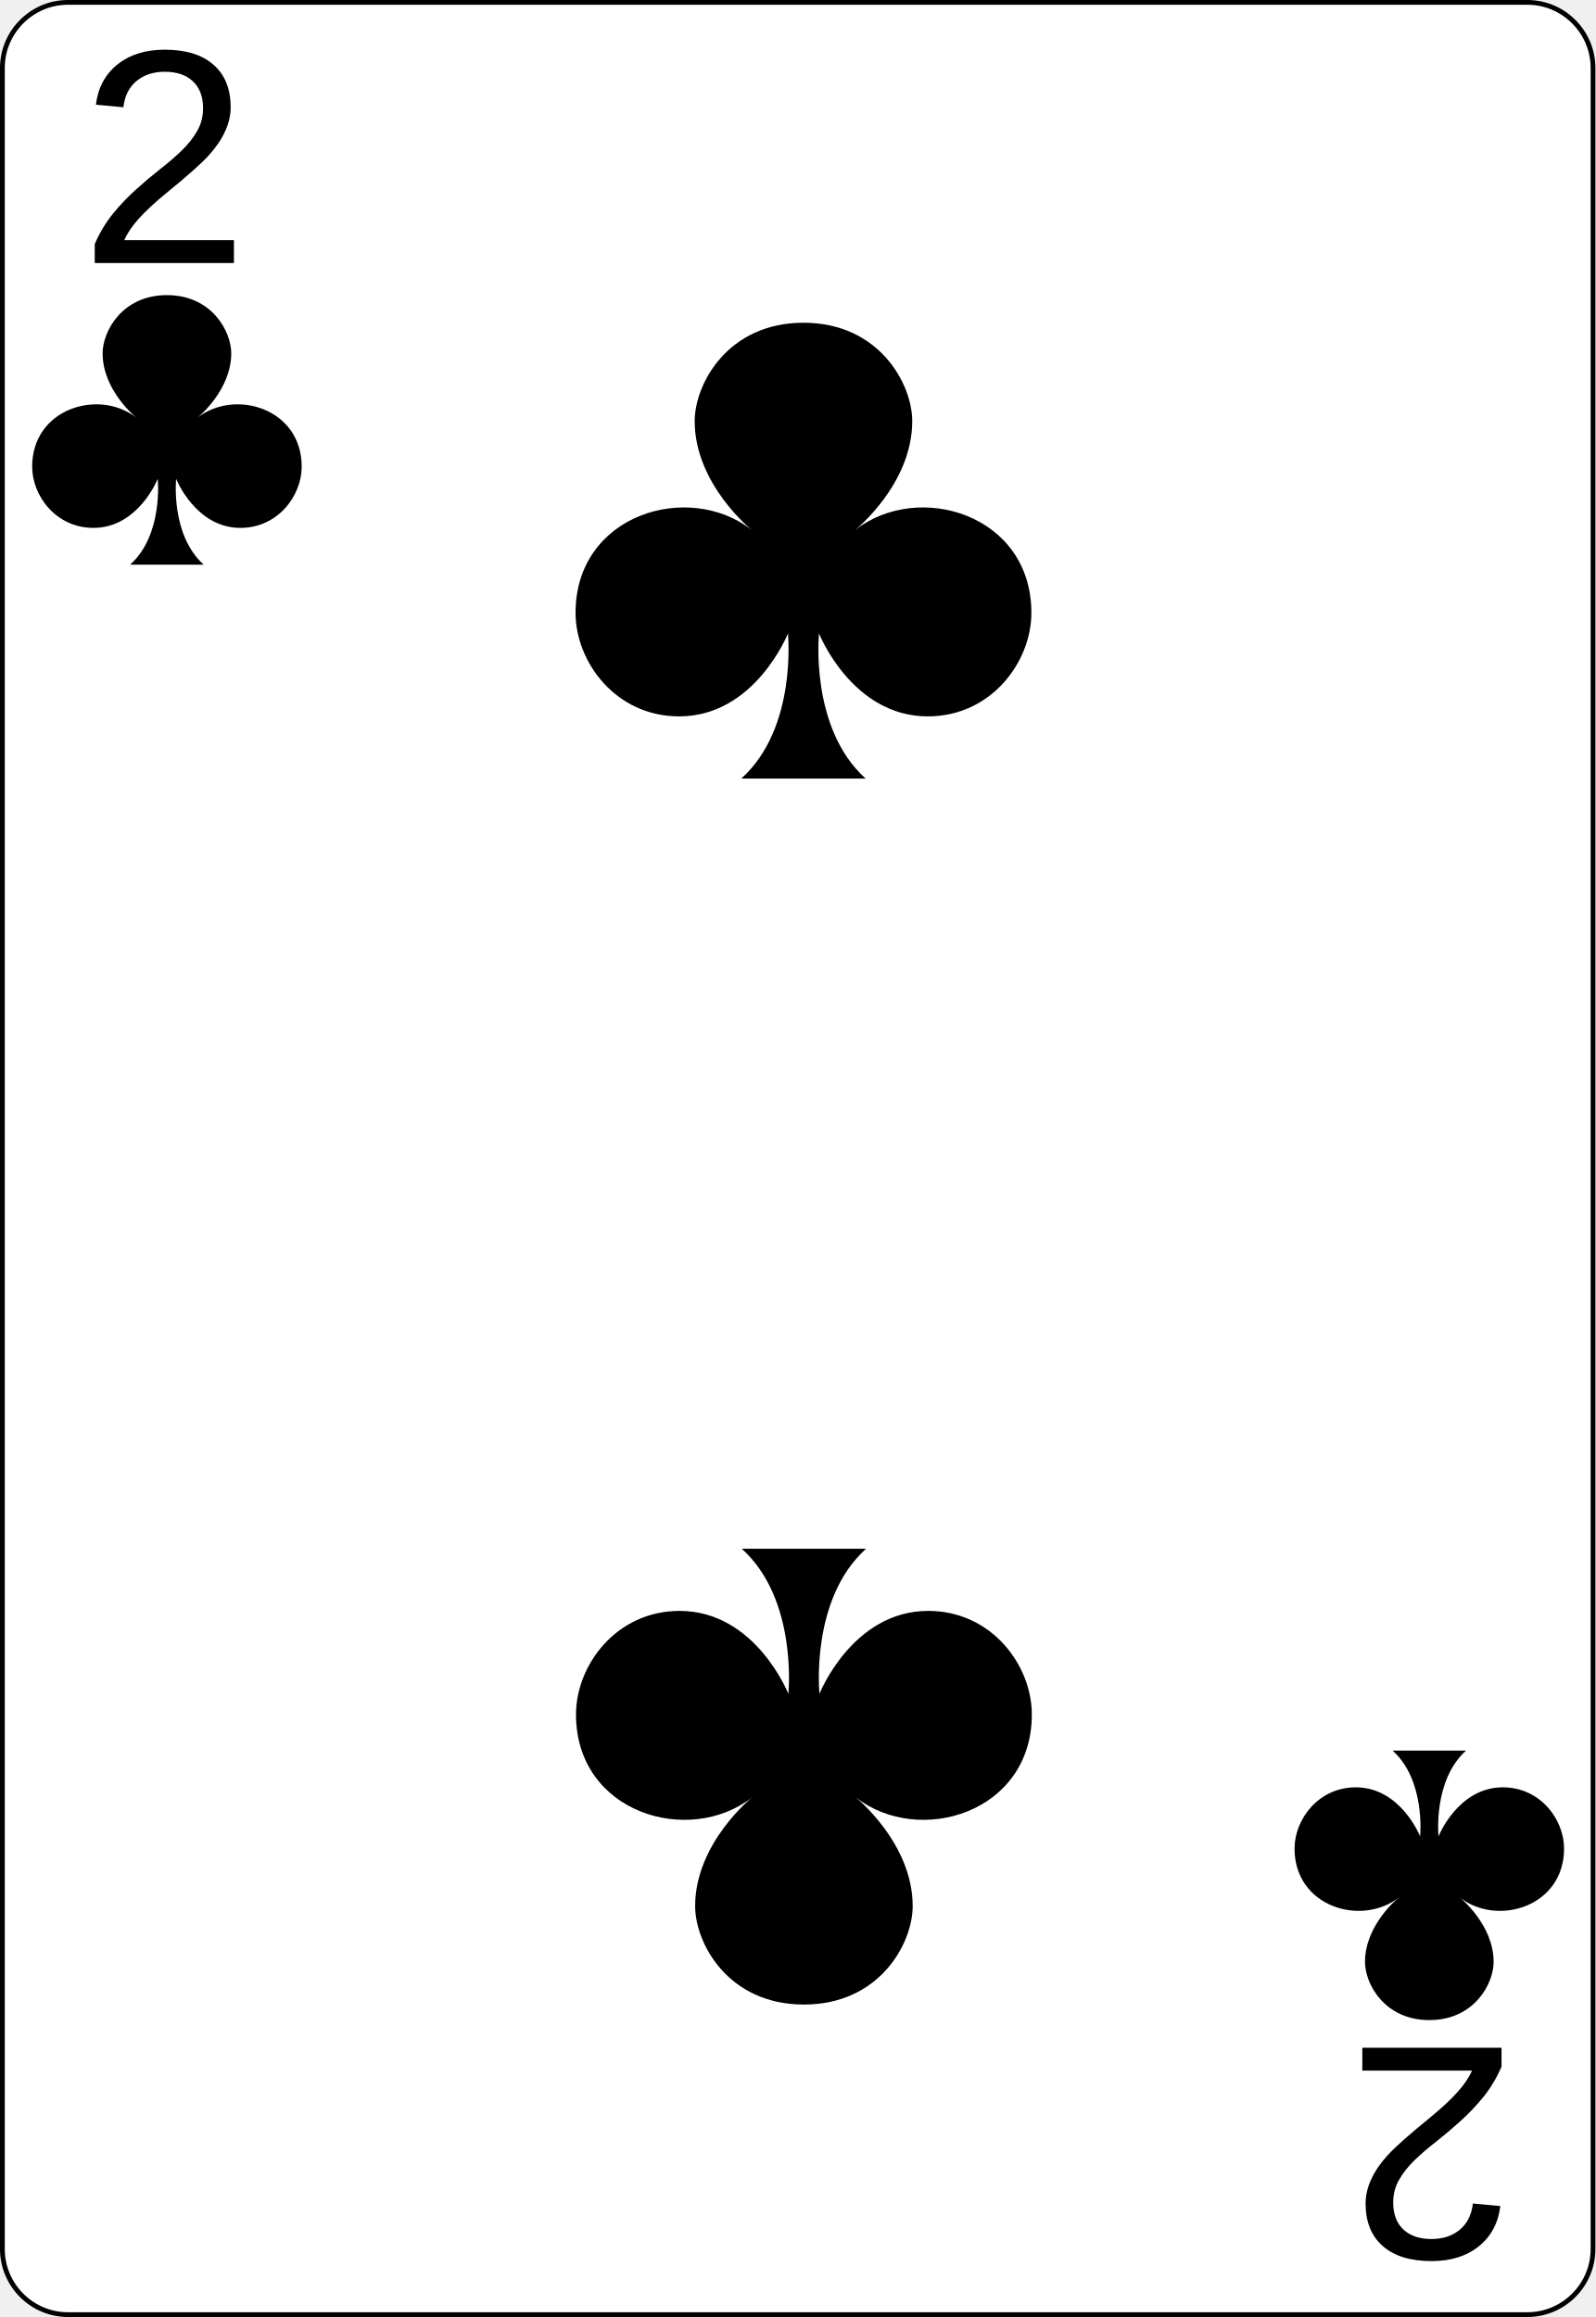
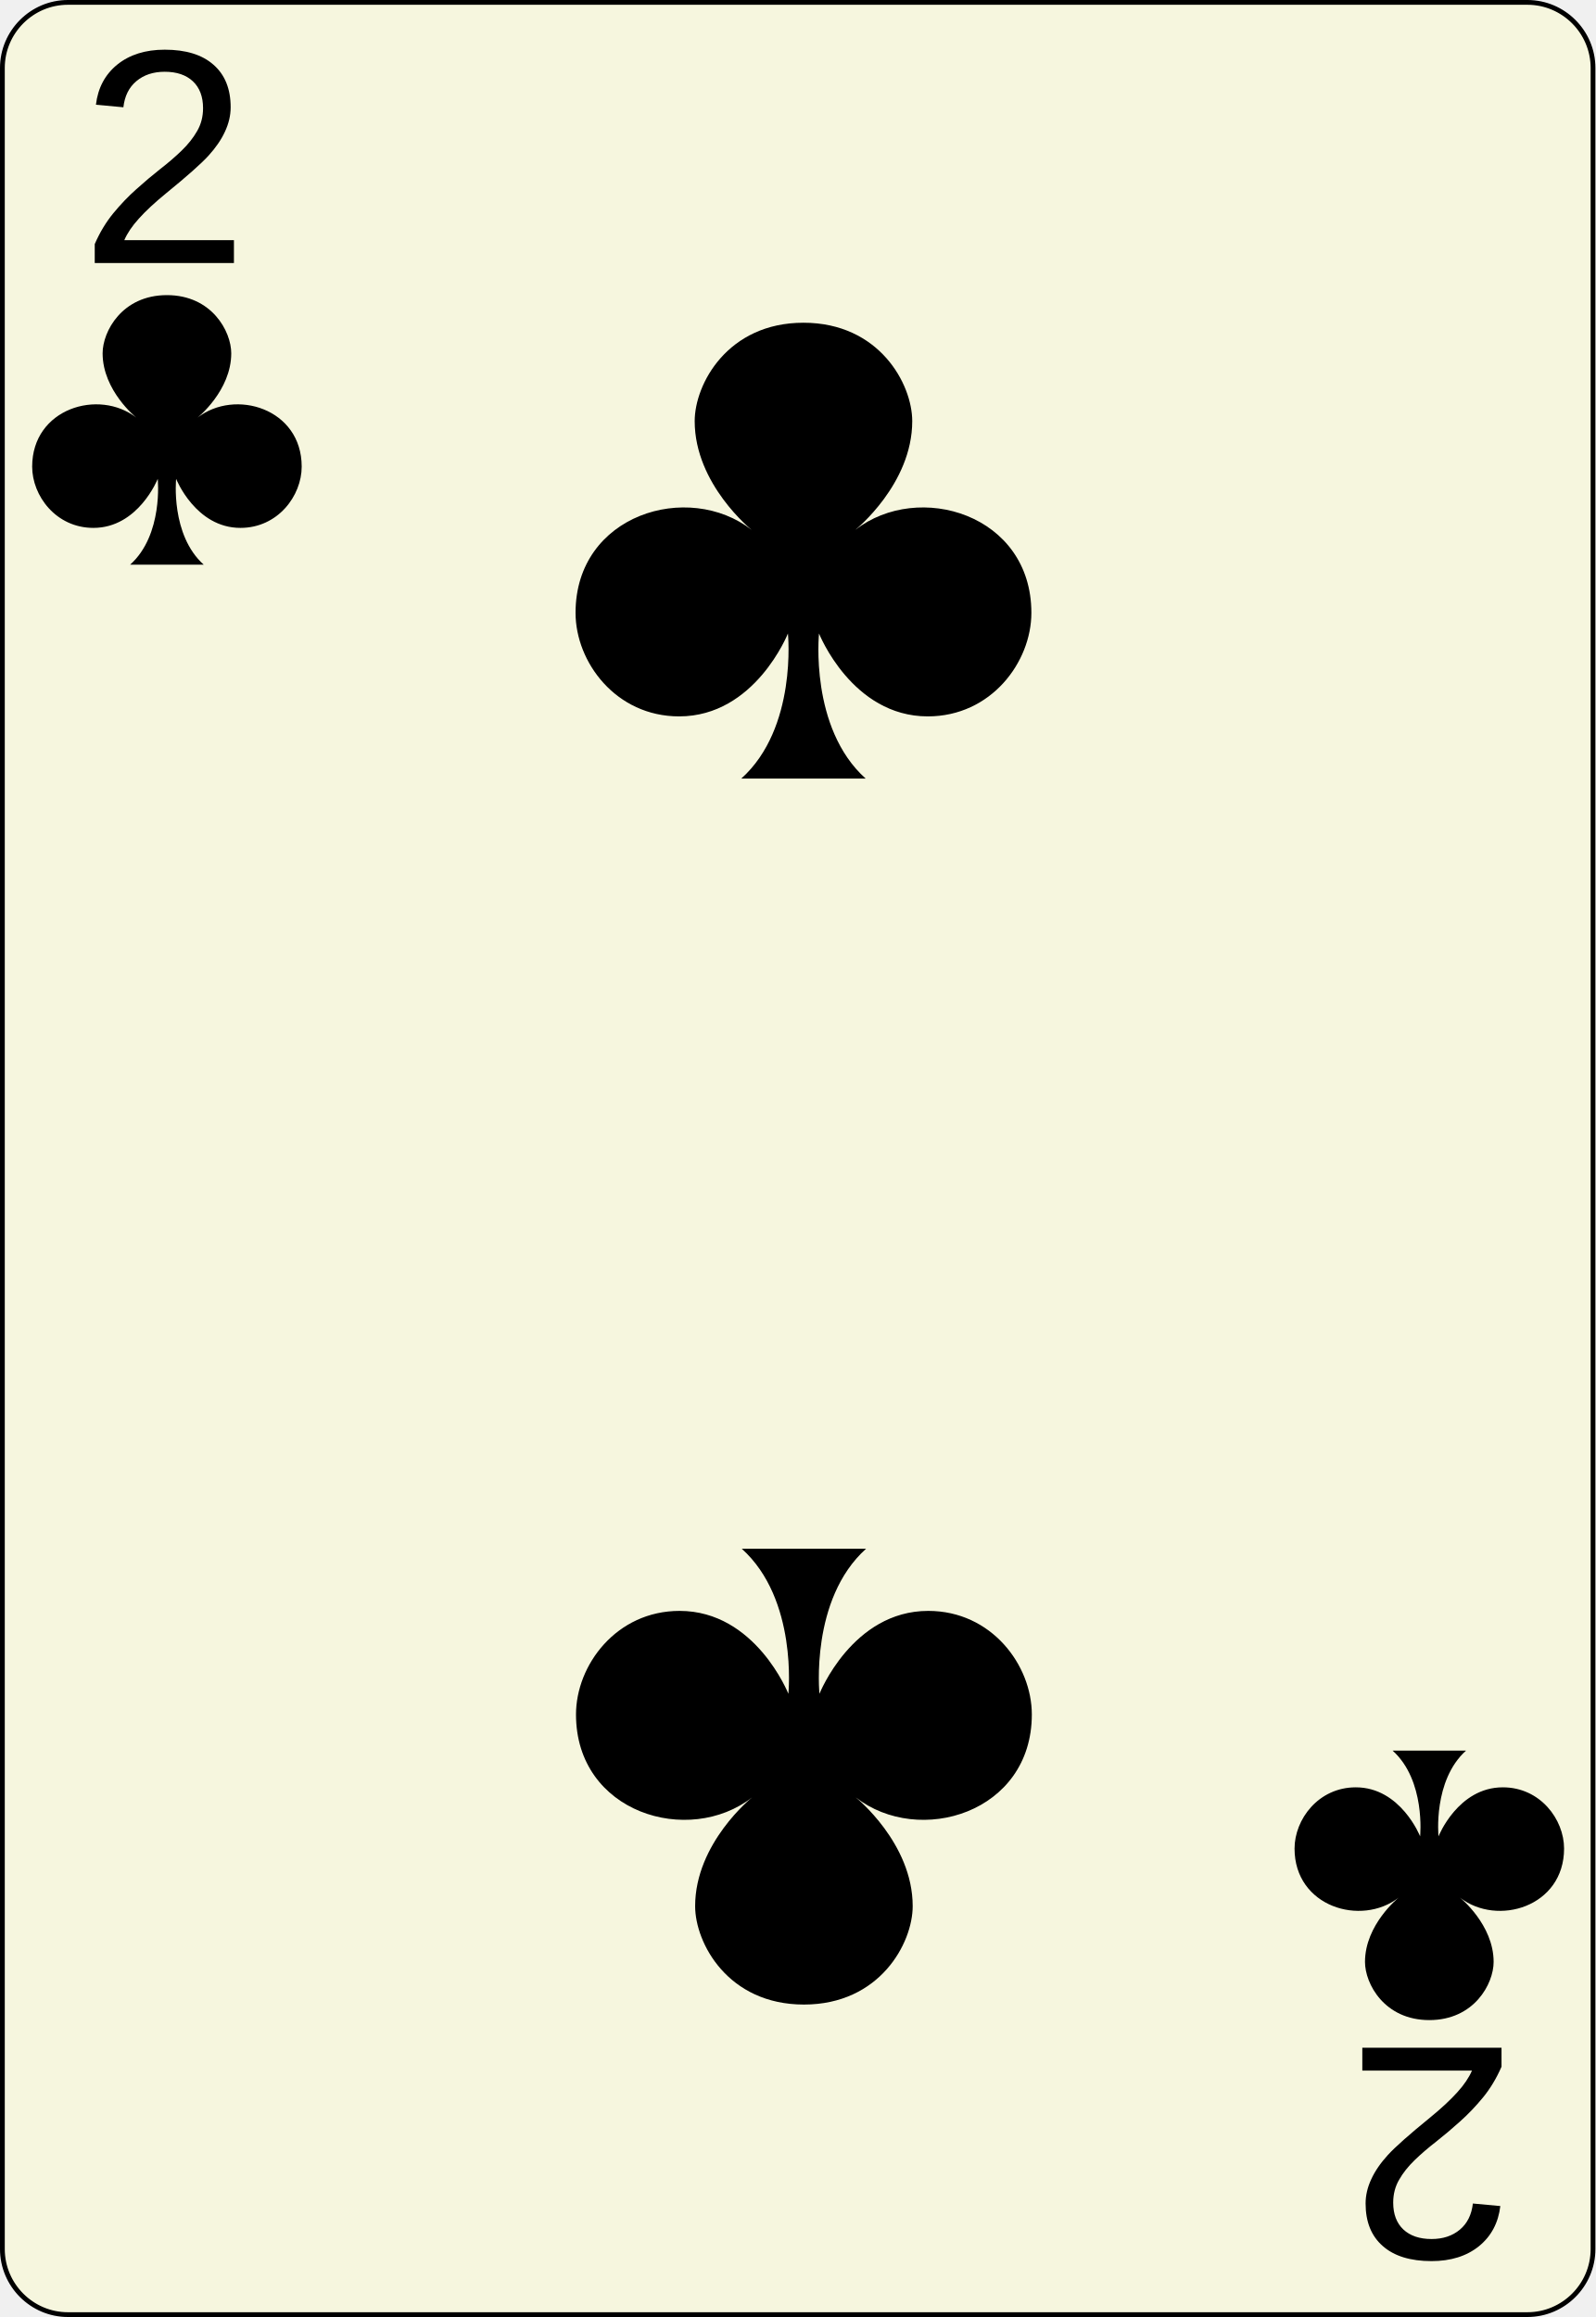
<svg xmlns="http://www.w3.org/2000/svg" xmlns:xlink="http://www.w3.org/1999/xlink" width="167.087pt" height="242.667pt" viewBox="0 0 167.087 242.667" xml:space="preserve" id="svg2" version="1.1">
  <defs id="defs41">
    <radialGradient xlink:href="#linearGradient2984" id="radialGradient3760" cx="48.231" cy="18.138" fx="48.231" fy="18.138" r="9.5" gradientUnits="userSpaceOnUse" gradientTransform="matrix(-1.560526,0.01828294,-0.02684055,-2.290953,123.9838,58.80911)" />
    <linearGradient id="linearGradient2984">
      <stop style="stop-color:#000000;stop-opacity:1;" offset="0" id="stop2986" />
      <stop style="stop-color:#000000;stop-opacity:0.656;" offset="1" id="stop2988" />
    </linearGradient>
    <radialGradient xlink:href="#linearGradient3784" id="radialGradient3792" cx="171.487" cy="511.223" fx="171.487" fy="511.223" r="81.903" gradientTransform="matrix(1.152989,-0.6739155,0.3948202,0.6754904,-233.6326,270.4008)" gradientUnits="userSpaceOnUse" />
    <linearGradient id="linearGradient3784">
-       <stop style="stop-color:#ffffff;stop-opacity:0.534;" offset="0" id="stop3786" />
+       <stop style="stop-color:#F6F6DE;stop-opacity:0.534;" offset="0" id="stop3786" />
      <stop style="stop-color:#000000;stop-opacity:0;" offset="1" id="stop3788" />
    </linearGradient>
    <radialGradient r="81.903" fy="511.223" fx="171.487" cy="511.223" cx="171.487" gradientTransform="matrix(1.152989,-0.6739155,0.3948202,0.6754904,-233.6326,270.4008)" gradientUnits="userSpaceOnUse" id="radialGradient3855" xlink:href="#linearGradient3784-4" />
    <linearGradient id="linearGradient3784-4">
-       <stop style="stop-color:#ffffff;stop-opacity:0.519;" offset="0" id="stop3786-8" />
+       <stop style="stop-color:#F6F6DE;stop-opacity:0.519;" offset="0" id="stop3786-8" />
      <stop style="stop-color:#000000;stop-opacity:0;" offset="1" id="stop3788-6" />
    </linearGradient>
    <radialGradient r="81.903" fy="461.841" fx="181.694" cy="461.841" cx="181.694" gradientTransform="matrix(1.152989,-0.6739155,0.3948202,0.6754904,-233.6326,270.4008)" gradientUnits="userSpaceOnUse" id="radialGradient3916" xlink:href="#linearGradient3784-3" />
    <linearGradient id="linearGradient3784-3">
-       <stop style="stop-color:#ffffff;stop-opacity:0.702;" offset="0" id="stop3786-86" />
+       <stop style="stop-color:#F6F6DE;stop-opacity:0.702;" offset="0" id="stop3786-86" />
      <stop style="stop-color:#000000;stop-opacity:0;" offset="1" id="stop3788-2" />
    </linearGradient>
  </defs>
  <g id="Layer_x0020_1" style="fill-rule:nonzero;clip-rule:nonzero;stroke:#000000;stroke-miterlimit:4;">
-     <path style="fill:#FFFFFF;stroke-width:0.5;" d="M166.837,235.548c0,3.777-3.087,6.869-6.871,6.869H7.111c-3.775,0-6.861-3.092-6.861-6.869V7.12C0.25,3.343,3.336,0.25,7.111,0.25h152.855    c3.784,0,6.871,3.093,6.871,6.87v228.428z" id="path5" />
+     <path style="fill:#F6F6DE;stroke-width:0.5;" d="M166.837,235.548c0,3.777-3.087,6.869-6.871,6.869H7.111c-3.775,0-6.861-3.092-6.861-6.869V7.12C0.25,3.343,3.336,0.25,7.111,0.25h152.855    c3.784,0,6.871,3.093,6.871,6.87v228.428z" id="path5" />
    <g style="stroke:none;" id="g7">
      <g id="g9">
				
			</g>
    </g>
    <g id="g15">
			
		</g>
    <g id="g19">
			
		</g>
    <g style="stroke:none;" id="g23">
      <g id="g25">
				
			</g>
    </g>
    <g style="stroke:none;" id="g31">
      <g id="g33">
				
			</g>
    </g>
  </g>
  <text xml:space="preserve" style="font-size:32px;font-style:normal;font-weight:normal;line-height:125%;letter-spacing:0px;word-spacing:0px;fill:#000000;fill-opacity:1;stroke:none;font-family:Bitstream Vera Sans" x="8.311" y="27.548" id="text3788">
    <tspan id="tspan3790" x="8.311" y="27.548" style="font-style:normal;font-variant:normal;font-weight:normal;font-stretch:normal;font-family:Arial;-inkscape-font-specification:Arial">2</tspan>
  </text>
  <g transform="matrix(1.485651,0,0,1.485651,-54.02466,10.01807)" id="layer1-1-4">
    <path id="cl-9" d="m 50.291,22.698 c 0,0 2.375,-1.9 2.375,-4.534 0,-1.542 -1.369,-4.102 -4.534,-4.102 -3.165,0 -4.534,2.561 -4.534,4.102 0,2.634 2.375,4.534 2.375,4.534 -2.638,-2.055 -7.341,-0.652 -7.341,3.455 0,2.056 1.68,4.318 4.318,4.318 3.165,0 4.534,-3.455 4.534,-3.455 0,0 0.402,3.938 -1.943,6.046 h 5.182 c -2.345,-2.107 -1.943,-6.046 -1.943,-6.046 0,0 1.369,3.455 4.534,3.455 2.639,0 4.318,-2.263 4.318,-4.318 0,-4.107 -4.703,-5.51 -7.341,-3.455 z" style="fill:#000000" />
  </g>
  <text xml:space="preserve" style="font-size:32px;font-style:normal;font-weight:normal;line-height:125%;letter-spacing:0px;word-spacing:0px;fill:#000000;fill-opacity:1;stroke:none;font-family:Bitstream Vera Sans" x="-158.864" y="-214.467" id="text3788-8" transform="scale(-1,-1)">
    <tspan id="tspan3790-7" x="-158.864" y="-214.467" style="font-style:normal;font-variant:normal;font-weight:normal;font-stretch:normal;font-family:Arial;-inkscape-font-specification:Arial">2</tspan>
  </text>
  <g transform="matrix(-1.485651,0,0,-1.485651,221.1992,232.4618)" id="layer1-1-4-1">
    <path id="cl-9-7" d="m 50.291,22.698 c 0,0 2.375,-1.9 2.375,-4.534 0,-1.542 -1.369,-4.102 -4.534,-4.102 -3.165,0 -4.534,2.561 -4.534,4.102 0,2.634 2.375,4.534 2.375,4.534 -2.638,-2.055 -7.341,-0.652 -7.341,3.455 0,2.056 1.68,4.318 4.318,4.318 3.165,0 4.534,-3.455 4.534,-3.455 0,0 0.402,3.938 -1.943,6.046 h 5.182 c -2.345,-2.107 -1.943,-6.046 -1.943,-6.046 0,0 1.369,3.455 4.534,3.455 2.639,0 4.318,-2.263 4.318,-4.318 0,-4.107 -4.703,-5.51 -7.341,-3.455 z" style="fill:#000000" />
  </g>
  <g transform="matrix(2.512578,0,0,2.512578,-36.78839,-1.531116)" id="layer1-1-4-8">
    <path id="cl-9-8" d="m 50.291,22.698 c 0,0 2.375,-1.9 2.375,-4.534 0,-1.542 -1.369,-4.102 -4.534,-4.102 -3.165,0 -4.534,2.561 -4.534,4.102 0,2.634 2.375,4.534 2.375,4.534 -2.638,-2.055 -7.341,-0.652 -7.341,3.455 0,2.056 1.68,4.318 4.318,4.318 3.165,0 4.534,-3.455 4.534,-3.455 0,0 0.402,3.938 -1.943,6.046 h 5.182 c -2.345,-2.107 -1.943,-6.046 -1.943,-6.046 0,0 1.369,3.455 4.534,3.455 2.639,0 4.318,-2.263 4.318,-4.318 0,-4.107 -4.703,-5.51 -7.341,-3.455 z" style="fill:#000000" />
  </g>
  <g transform="matrix(-2.512578,0,0,-2.512578,205.1295,245.2751)" id="layer1-1-4-8-0">
    <path id="cl-9-8-6" d="m 50.291,22.698 c 0,0 2.375,-1.9 2.375,-4.534 0,-1.542 -1.369,-4.102 -4.534,-4.102 -3.165,0 -4.534,2.561 -4.534,4.102 0,2.634 2.375,4.534 2.375,4.534 -2.638,-2.055 -7.341,-0.652 -7.341,3.455 0,2.056 1.68,4.318 4.318,4.318 3.165,0 4.534,-3.455 4.534,-3.455 0,0 0.402,3.938 -1.943,6.046 h 5.182 c -2.345,-2.107 -1.943,-6.046 -1.943,-6.046 0,0 1.369,3.455 4.534,3.455 2.639,0 4.318,-2.263 4.318,-4.318 0,-4.107 -4.703,-5.51 -7.341,-3.455 z" style="fill:#000000" />
  </g>
</svg>
